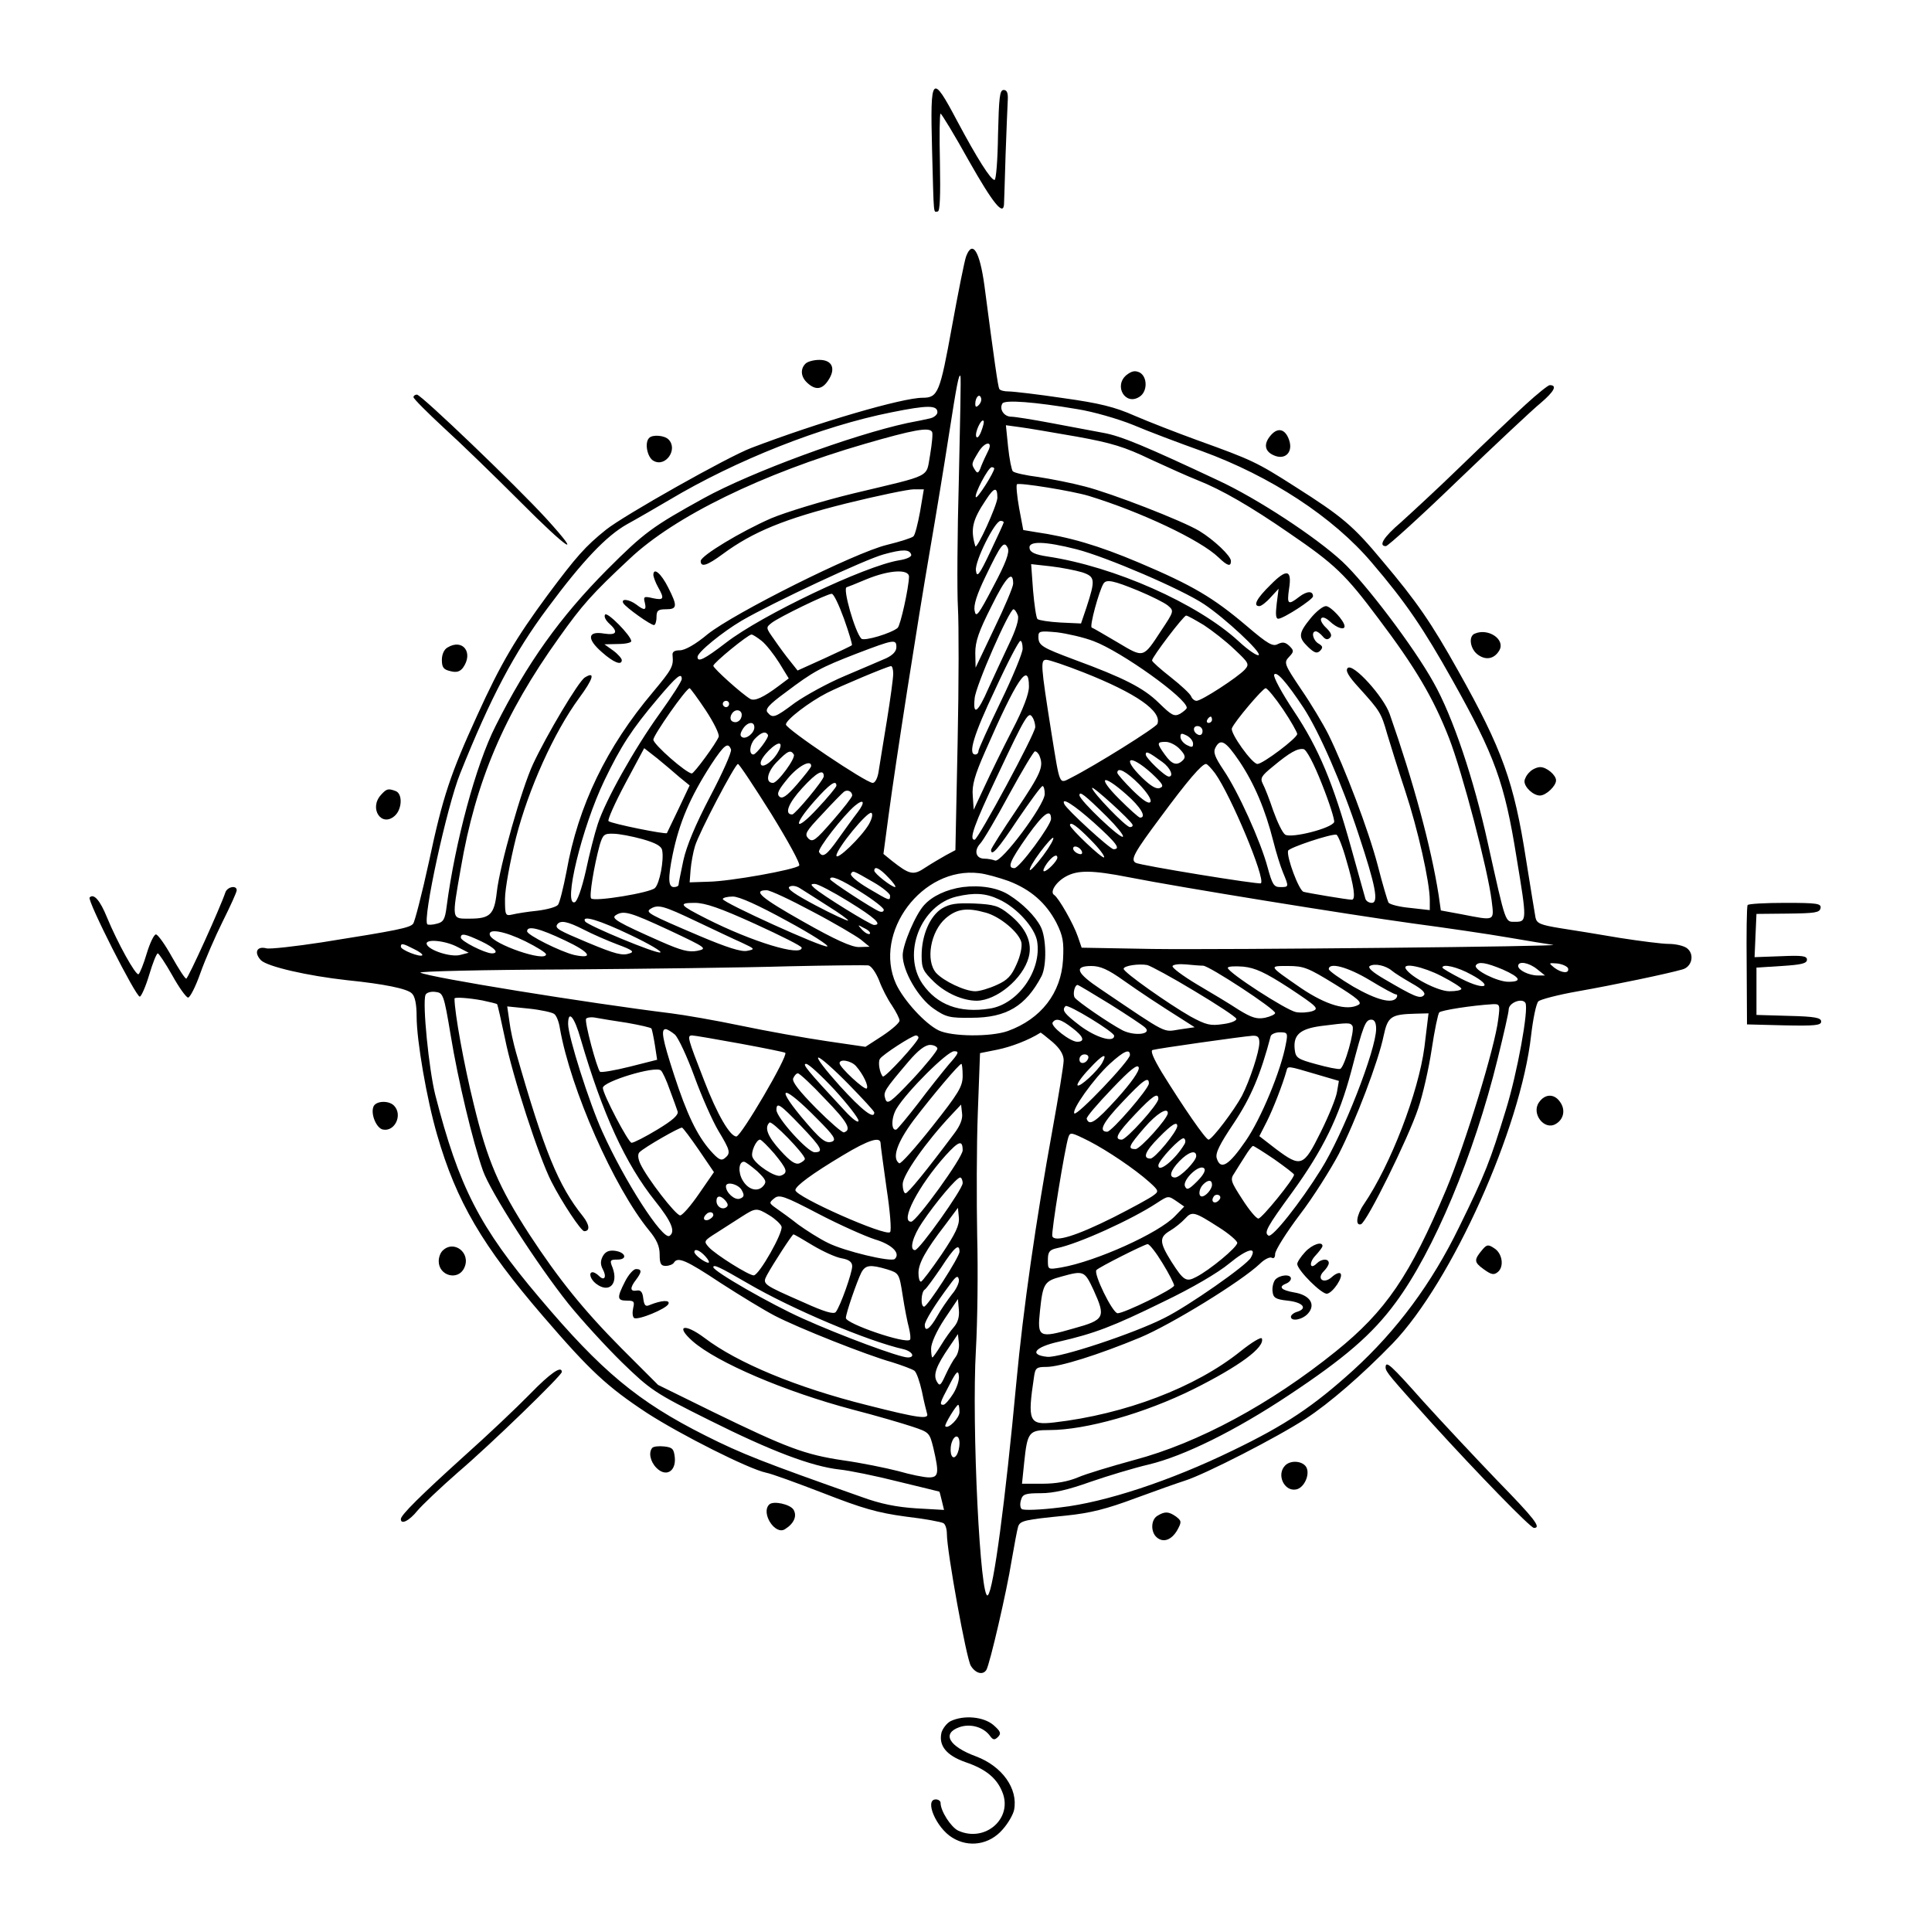
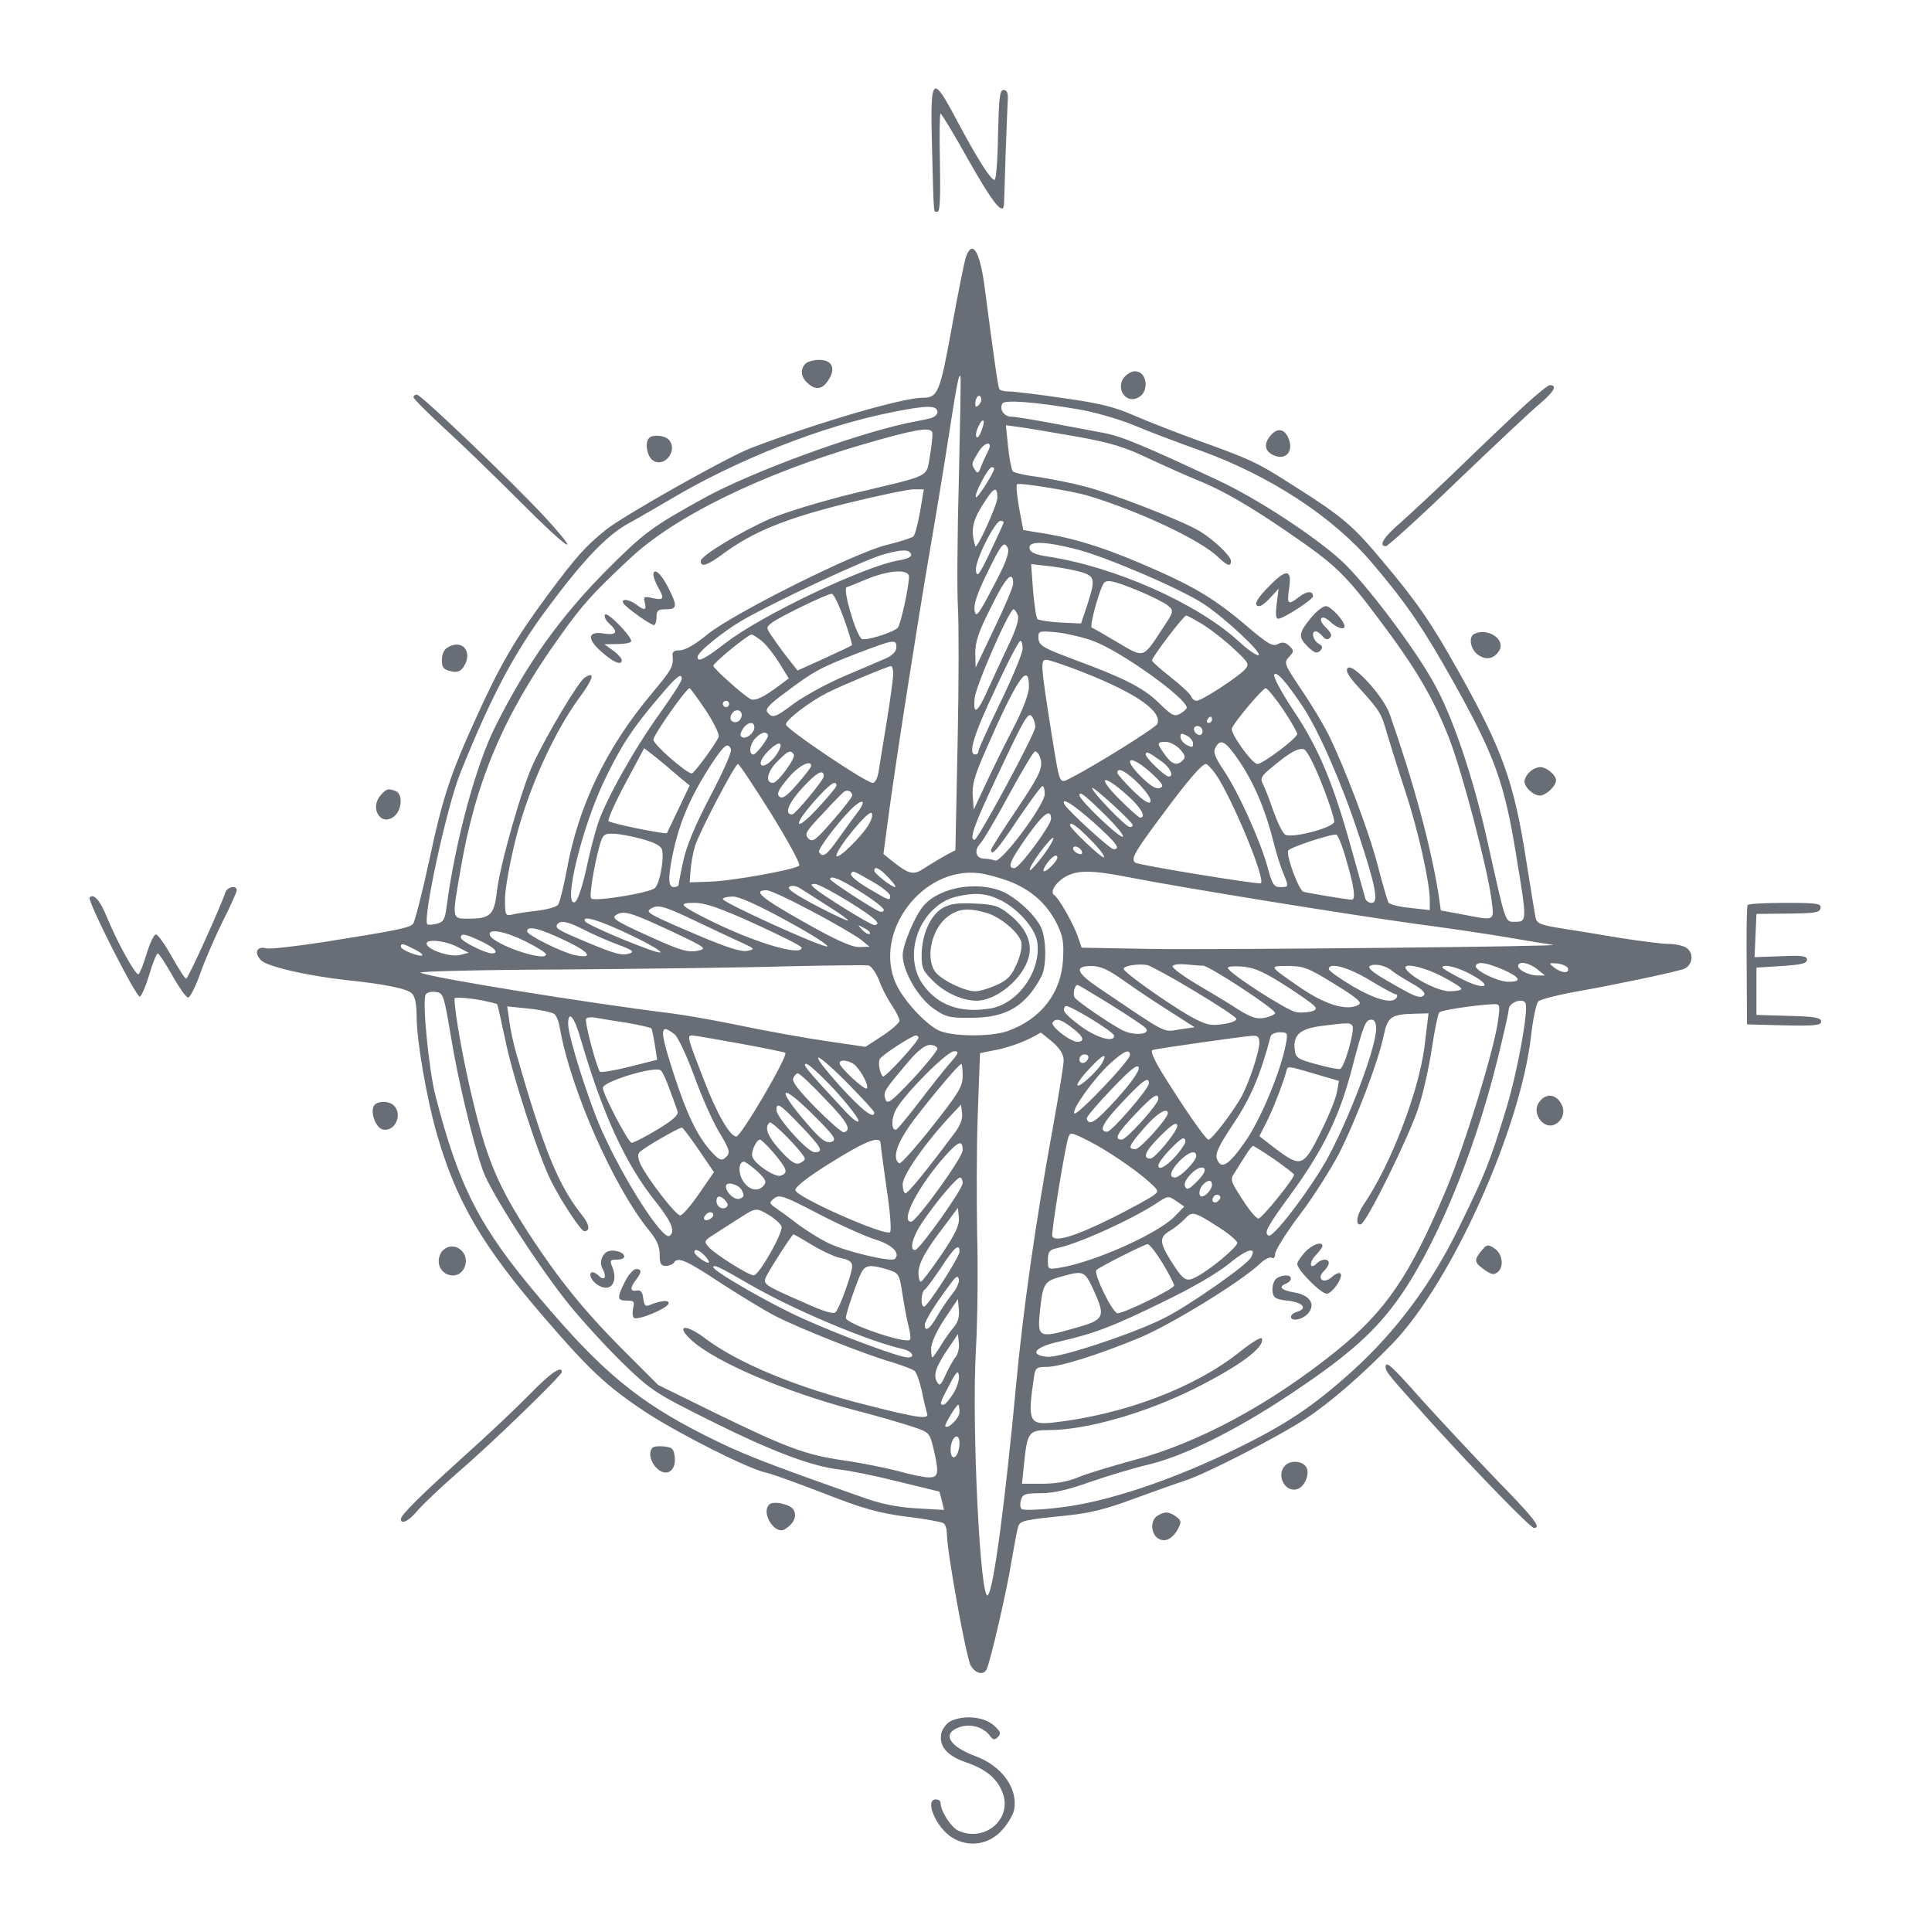
<svg xmlns="http://www.w3.org/2000/svg" version="1.0" width="605pt" height="612pt" viewBox="0 0 605 612" preserveAspectRatio="xMidYMid meet">
-   <g transform="translate(0,612) scale(0.1,-0.1)" fill="#000000" stroke="none">
+   <g transform="translate(0,612) scale(0.1,-0.1)" fill="#686D76" stroke="none">
    <path d="M2953 5648 c6 -223 4 -198 18 -198 7 0 9 50 7 155 -2 85 -1 155 2 155 3 0 44 -67 90 -150 76 -134 109 -175 111 -137 0 6 3 77 5 157 3 80 6 159 7 175 1 21 -3 30 -13 30 -13 0 -15 -24 -18 -142 -1 -79 -6 -143 -11 -143 -12 0 -55 68 -118 186 -81 153 -86 147 -80 -88z" />
    <path d="M3061 5308 c-5 -13 -25 -113 -45 -223 -38 -209 -44 -225 -93 -225 -64 0 -331 -78 -543 -159 -74 -28 -404 -214 -460 -259 -66 -53 -94 -85 -185 -207 -101 -137 -148 -216 -223 -381 -85 -186 -109 -257 -153 -464 -22 -101 -45 -190 -50 -196 -10 -13 -49 -21 -289 -59 -85 -13 -165 -22 -176 -19 -31 8 -40 -14 -17 -38 21 -20 146 -49 273 -63 118 -12 191 -27 205 -42 10 -9 15 -35 15 -73 0 -76 32 -262 65 -375 61 -211 143 -351 337 -576 148 -172 202 -222 328 -305 107 -69 321 -177 377 -189 17 -3 99 -33 182 -65 123 -48 171 -62 260 -74 60 -7 114 -17 120 -21 6 -3 11 -18 11 -34 0 -55 62 -397 76 -418 15 -24 38 -30 49 -13 11 18 65 251 80 346 9 52 18 100 21 109 7 18 20 21 151 34 78 8 129 21 220 55 65 24 136 49 158 56 63 20 292 137 382 196 75 49 178 138 276 239 187 195 405 680 438 975 6 52 16 101 23 108 6 6 63 21 126 32 113 20 281 55 330 69 31 8 40 49 14 68 -10 7 -35 13 -57 13 -21 0 -91 9 -155 19 -65 11 -150 25 -190 31 -61 10 -73 15 -77 33 -2 12 -16 95 -30 184 -38 245 -75 349 -215 598 -85 152 -131 219 -240 348 -93 112 -128 141 -276 235 -122 78 -137 85 -309 147 -66 24 -156 59 -200 78 -63 28 -112 40 -227 56 -80 12 -158 21 -172 21 -14 0 -27 3 -30 8 -4 7 -16 90 -47 327 -15 110 -38 146 -58 93z m-23 -703 c-5 -176 -6 -360 -3 -410 3 -49 3 -242 -1 -429 l-7 -339 -30 -16 c-16 -9 -45 -26 -65 -39 -38 -26 -50 -23 -106 21 l-27 22 16 120 c24 179 92 613 131 840 19 110 46 274 60 365 26 167 32 196 37 189 2 -2 -1 -148 -5 -324z m63 232 c-8 -8 -11 -7 -11 4 0 20 13 34 18 19 3 -7 -1 -17 -7 -23z m312 -13 c51 -8 130 -31 177 -50 47 -20 145 -57 218 -83 217 -79 416 -209 538 -353 108 -126 164 -209 256 -373 134 -239 165 -324 203 -562 33 -199 33 -203 -4 -203 -33 0 -29 -11 -87 249 -45 205 -111 401 -172 509 -62 112 -216 315 -289 383 -84 78 -270 200 -393 257 -230 108 -308 141 -365 151 -33 6 -107 20 -165 31 -58 11 -115 20 -126 20 -23 0 -39 24 -28 42 8 12 101 5 237 -18z m-443 -10 c0 -7 -10 -16 -22 -19 -13 -3 -45 -10 -73 -15 -175 -38 -494 -155 -645 -238 -163 -90 -189 -109 -306 -226 -149 -150 -253 -295 -354 -496 -62 -122 -128 -367 -155 -572 -5 -40 -10 -49 -31 -54 -14 -4 -27 -4 -30 -2 -16 16 62 374 104 478 97 242 171 382 277 524 112 151 186 228 251 265 33 18 93 53 134 77 211 126 483 234 705 278 114 23 145 23 145 0z m139 -60 c-6 -16 -13 -24 -16 -17 -5 13 16 58 23 50 3 -2 -1 -17 -7 -33z m302 -17 c111 -20 153 -33 234 -72 54 -25 121 -55 149 -66 76 -30 168 -83 291 -168 145 -99 178 -131 282 -270 117 -155 174 -251 224 -379 43 -111 123 -417 135 -515 8 -66 12 -64 -96 -43 l-65 12 -7 49 c-24 153 -80 359 -155 573 -19 55 -116 162 -133 146 -8 -8 1 -25 37 -64 65 -72 69 -78 88 -145 10 -33 35 -114 57 -180 40 -121 78 -289 78 -347 l0 -31 -62 7 c-34 3 -65 11 -69 17 -3 6 -19 59 -34 118 -29 111 -104 308 -156 414 -17 34 -56 99 -87 144 -53 79 -55 84 -38 102 16 17 16 20 1 35 -13 12 -21 13 -36 6 -16 -9 -31 -1 -99 57 -106 90 -172 129 -342 201 -128 54 -219 81 -330 97 l-36 6 -13 69 c-7 39 -10 73 -7 76 7 6 175 -21 228 -37 163 -50 353 -139 411 -195 28 -27 39 -30 39 -11 0 16 -54 67 -100 95 -55 33 -280 120 -363 141 -41 11 -108 24 -147 30 -40 5 -76 13 -81 18 -4 4 -11 39 -15 77 l-7 69 44 -6 c24 -3 105 -17 180 -30z m-458 15 c3 -4 0 -36 -6 -72 -14 -75 12 -62 -243 -123 -99 -24 -216 -60 -261 -79 -96 -42 -222 -118 -223 -135 0 -21 20 -15 70 22 96 71 198 112 390 160 101 25 198 45 215 45 l32 0 -12 -71 c-7 -38 -16 -74 -21 -78 -5 -5 -43 -17 -84 -27 -103 -25 -484 -216 -568 -283 -38 -32 -72 -51 -88 -51 -18 0 -25 -5 -23 -17 3 -34 -2 -43 -62 -115 -147 -174 -237 -360 -274 -568 -10 -52 -22 -100 -27 -106 -5 -7 -34 -15 -66 -19 -31 -3 -67 -9 -79 -12 -22 -5 -23 -2 -23 50 0 31 16 118 35 194 40 155 120 333 200 442 45 61 52 86 18 65 -20 -12 -121 -182 -164 -274 -36 -77 -106 -323 -115 -406 -8 -71 -21 -84 -86 -84 -58 0 -57 -6 -28 160 47 275 137 487 311 730 74 104 104 138 224 250 143 135 421 270 745 364 152 44 204 54 213 38z m177 -62 c-5 -10 -15 -31 -21 -46 -8 -23 -12 -25 -19 -14 -13 20 -13 20 10 58 21 35 48 36 30 2z m20 -54 c0 -12 -53 -96 -58 -91 -7 7 39 95 50 95 5 0 8 -2 8 -4z m10 -93 c-1 -24 -66 -167 -70 -153 -16 54 -9 83 34 147 26 40 36 42 36 6z m20 -78 c0 -2 -19 -44 -42 -92 -36 -76 -43 -84 -46 -60 -4 29 60 157 78 157 6 0 10 -2 10 -5z m-33 -203 c-47 -90 -55 -100 -59 -77 -4 18 7 52 34 108 50 104 59 116 71 91 6 -14 -6 -47 -46 -122z m264 118 c94 -24 334 -127 404 -174 66 -44 182 -152 173 -161 -4 -4 -33 15 -64 44 -131 120 -393 236 -604 268 -40 6 -56 13 -58 26 -5 24 47 23 149 -3z m-524 -17 c2 -6 -13 -14 -39 -18 -108 -18 -434 -173 -548 -261 -69 -53 -90 -63 -90 -45 0 15 79 79 140 115 98 57 393 195 450 210 61 17 82 16 87 -1z m542 -56 c41 -14 42 -23 13 -112 l-17 -50 -65 3 c-36 2 -68 7 -73 11 -4 4 -10 45 -14 91 l-6 83 63 -7 c34 -4 79 -13 99 -19z m-549 -14 c-1 -36 -27 -154 -36 -162 -20 -17 -106 -43 -115 -34 -20 20 -61 163 -46 163 1 0 29 11 62 25 73 30 135 33 135 8z m330 -22 c0 -10 -27 -74 -60 -142 l-59 -124 -1 47 c0 36 11 68 51 147 46 94 69 117 69 72z m396 -22 c41 -17 83 -38 94 -47 20 -17 20 -18 -20 -78 -59 -90 -55 -89 -139 -39 -41 24 -78 46 -82 47 -8 3 23 116 37 139 9 15 32 10 110 -22z m-932 -89 c16 -45 27 -82 25 -84 -2 -2 -42 -21 -88 -42 l-84 -38 -23 29 c-14 17 -36 47 -51 69 -27 38 -27 38 -8 53 23 18 175 92 190 92 6 1 23 -35 39 -79z m551 10 c4 -12 -7 -47 -29 -92 -19 -40 -48 -103 -65 -140 -33 -76 -49 -87 -43 -30 3 39 110 282 123 282 4 0 10 -9 14 -20z m589 -30 c26 -17 70 -51 97 -77 46 -43 48 -47 33 -64 -22 -24 -137 -99 -153 -99 -6 0 -14 6 -17 14 -3 8 -32 35 -65 61 -32 25 -59 49 -59 53 1 12 100 142 108 142 5 0 29 -14 56 -30z m-349 -51 c88 -33 295 -181 295 -211 0 -4 -10 -12 -21 -19 -19 -10 -27 -5 -68 35 -48 47 -111 79 -266 136 -104 39 -115 45 -115 73 0 18 4 19 59 14 32 -4 85 -16 116 -28z m-1052 1 c14 -11 39 -43 56 -70 l30 -49 -32 -24 c-48 -36 -76 -49 -90 -41 -27 16 -117 97 -117 105 0 9 110 99 121 99 4 0 18 -9 32 -20z m427 -20 c0 -13 -11 -25 -32 -35 -18 -8 -77 -33 -131 -56 -55 -23 -125 -62 -158 -85 -64 -48 -71 -50 -87 -31 -9 10 4 25 56 63 90 68 111 79 227 124 118 45 125 46 125 20z m400 -5 c0 -13 -31 -89 -70 -169 -38 -79 -70 -149 -70 -155 0 -6 -4 -11 -10 -11 -24 0 -5 63 63 206 39 85 75 154 80 154 4 0 7 -11 7 -25z m193 -75 c167 -66 249 -123 234 -163 -5 -12 -197 -132 -274 -171 -38 -19 -34 -29 -62 144 -34 215 -35 230 -16 230 9 0 62 -18 118 -40z m-603 -4 c0 -14 -9 -80 -20 -148 -11 -68 -23 -140 -26 -160 -3 -22 -11 -38 -19 -38 -21 0 -275 171 -275 185 0 15 75 72 130 100 41 21 191 84 203 85 4 0 7 -11 7 -24z m1300 -108 c49 -75 122 -241 175 -403 53 -160 64 -215 41 -215 -9 0 -18 6 -20 13 -2 6 -22 79 -45 161 -57 205 -102 314 -182 434 -38 57 -66 109 -62 115 7 12 38 -22 93 -105z m-1970 91 c0 -7 -31 -55 -69 -108 -82 -114 -172 -275 -197 -351 -10 -30 -27 -97 -38 -149 -13 -57 -27 -96 -35 -99 -38 -13 22 236 94 386 52 108 86 161 169 259 60 71 76 84 76 62z m1100 -24 c0 -23 -18 -71 -53 -138 -29 -56 -68 -136 -87 -177 l-35 -75 -3 44 c-3 33 6 65 39 140 101 231 139 288 139 206z m-1024 -75 c25 -38 44 -76 41 -84 -8 -21 -78 -116 -85 -116 -17 0 -122 92 -122 107 0 14 104 163 115 163 2 0 25 -31 51 -70z m1829 3 c25 -37 45 -73 45 -78 0 -13 -109 -95 -126 -95 -17 0 -87 98 -81 113 8 21 98 127 107 127 5 0 30 -30 55 -67z m-1755 17 c0 -5 -4 -10 -10 -10 -5 0 -10 5 -10 10 0 6 5 10 10 10 6 0 10 -4 10 -10z m40 -34 c0 -18 -16 -29 -30 -21 -13 8 -1 35 16 35 8 0 14 -6 14 -14z m930 -39 c0 -21 -181 -356 -192 -357 -19 -1 -2 47 73 205 89 189 98 203 110 183 5 -7 9 -21 9 -31z m560 23 c0 -5 -5 -10 -11 -10 -5 0 -7 5 -4 10 3 6 8 10 11 10 2 0 4 -4 4 -10z m-1450 -24 c0 -18 -26 -39 -39 -31 -7 4 -6 12 2 25 14 23 37 27 37 6z m1420 -12 c0 -9 -5 -14 -12 -12 -18 6 -21 28 -4 28 9 0 16 -7 16 -16z m-1377 -12 c5 -7 -37 -62 -46 -62 -15 0 -12 31 4 49 21 22 35 26 42 13z m1347 -28 c0 -12 -4 -12 -20 -4 -11 6 -20 17 -20 26 0 12 4 12 20 4 11 -6 20 -17 20 -26z m-1317 -30 c-20 -32 -53 -51 -53 -31 0 19 50 68 61 61 5 -3 1 -16 -8 -30z m1275 13 c17 -18 19 -26 10 -35 -19 -19 -35 -14 -57 17 -27 37 -26 41 2 41 13 0 33 -10 45 -23z m189 -39 c47 -70 82 -153 107 -252 9 -36 23 -81 31 -100 19 -46 19 -46 -9 -46 -20 0 -25 8 -40 63 -22 82 -93 239 -139 307 -28 42 -34 57 -26 72 16 30 32 21 76 -44z m-1611 38 c3 -8 -27 -75 -66 -149 -47 -90 -75 -157 -85 -203 -8 -38 -15 -72 -15 -76 0 -5 -7 -8 -15 -8 -18 0 -19 28 -4 102 21 102 55 182 122 286 42 64 54 72 63 48z m-163 -88 l32 -26 -35 -74 c-19 -40 -36 -75 -37 -77 -3 -5 -177 30 -185 38 -4 3 20 57 53 119 l60 112 41 -32 c22 -18 54 -45 71 -60z m2035 -21 c24 -60 41 -114 39 -121 -8 -20 -135 -52 -155 -40 -9 6 -25 40 -38 76 -12 36 -27 74 -33 85 -9 18 -5 25 32 55 54 45 78 58 97 55 9 -1 33 -46 58 -110z m-1673 93 c7 -11 -51 -90 -66 -90 -25 0 -19 34 12 66 35 36 44 40 54 24z m779 -6 c13 -33 4 -54 -74 -170 -44 -65 -80 -122 -80 -126 0 -23 22 2 85 97 39 57 73 104 78 105 4 0 7 -11 7 -25 0 -35 -137 -218 -157 -211 -8 3 -23 6 -34 6 -27 0 -34 25 -14 47 10 10 51 80 92 156 41 75 78 137 82 137 5 0 12 -7 15 -16z m389 -18 c25 -18 37 -46 20 -46 -13 1 -73 59 -73 70 0 12 9 8 53 -24z m-34 -36 c35 -33 40 -41 26 -46 -11 -5 -29 6 -56 32 -67 65 -41 78 30 14z m-1206 -127 c53 -86 94 -160 89 -165 -13 -13 -219 -50 -287 -51 l-60 -2 3 40 c2 22 8 56 14 75 13 43 127 260 136 260 4 0 51 -71 105 -157z m127 150 c-1 -5 -21 -30 -45 -58 -33 -38 -47 -47 -56 -38 -9 9 -2 22 27 57 33 40 75 62 74 39z m1280 -23 c50 -70 160 -333 145 -348 -4 -5 -385 57 -397 65 -17 10 -4 33 78 143 87 118 132 170 145 170 4 0 17 -14 29 -30z m-1240 -9 c0 -12 -91 -121 -100 -121 -26 0 -13 35 32 84 45 49 68 62 68 37z m999 -25 c26 -27 40 -49 36 -56 -5 -8 -23 4 -56 36 -27 27 -49 52 -49 56 0 20 29 4 69 -36z m-41 -32 c46 -40 66 -74 44 -74 -4 0 -34 27 -67 60 -70 70 -53 81 23 14z m-918 27 c0 -4 -27 -37 -60 -72 -72 -78 -81 -57 -9 24 47 53 69 69 69 48z m938 -123 c2 -5 -2 -8 -8 -8 -13 0 -119 110 -120 124 0 9 122 -102 128 -116z m-888 92 c0 -5 -28 -41 -62 -80 -55 -63 -63 -69 -77 -56 -13 14 -8 22 45 78 32 35 63 66 68 70 11 8 26 1 26 -12z m808 -68 c29 -29 52 -57 50 -62 -4 -12 -138 115 -138 131 0 14 16 2 88 -69z m-790 16 c-14 -18 -42 -57 -62 -85 -38 -54 -50 -61 -61 -42 -6 9 77 116 114 147 28 23 33 12 9 -20z m748 -34 c72 -65 86 -84 62 -84 -11 0 -149 126 -156 143 -11 24 30 -2 94 -59z m-713 -5 c-24 -41 -103 -117 -103 -99 1 22 99 142 111 135 5 -4 2 -18 -8 -36z m577 17 c0 -20 -100 -156 -116 -156 -24 0 -15 22 42 103 50 70 74 88 74 53z m125 -66 c27 -27 46 -52 43 -56 -6 -5 -108 92 -108 102 0 13 22 -2 65 -46z m-1420 2 c42 -12 61 -22 63 -36 6 -30 -8 -105 -23 -119 -15 -15 -191 -44 -202 -33 -7 6 9 103 27 169 10 33 14 37 43 36 18 0 59 -8 92 -17z m2231 -68 c24 -81 30 -124 17 -124 -14 0 -138 21 -153 25 -15 5 -54 110 -49 130 3 10 136 54 153 51 5 -1 20 -38 32 -82z m-961 16 c-21 -28 -40 -49 -42 -46 -3 3 11 28 32 56 21 28 40 49 42 46 3 -3 -11 -28 -32 -56z m123 12 c2 -7 -2 -10 -12 -6 -9 3 -16 11 -16 16 0 13 23 5 28 -10z m-78 -19 c0 -10 -32 -43 -42 -43 -5 0 -1 11 9 25 17 23 33 32 33 18z m-535 -63 c16 -16 25 -30 21 -30 -11 0 -66 43 -66 52 0 16 17 8 45 -22z m-47 -15 c28 -16 52 -36 52 -42 0 -18 -1 -17 -69 23 -34 20 -58 40 -55 46 7 11 4 12 72 -27z m428 4 c70 -27 118 -69 151 -132 21 -42 24 -61 21 -117 -6 -106 -70 -188 -175 -226 -54 -19 -177 -18 -219 2 -43 21 -110 94 -135 147 -74 163 83 373 263 351 21 -2 63 -14 94 -25z m381 12 c162 -32 695 -118 898 -146 105 -14 242 -34 305 -45 63 -11 126 -21 140 -23 47 -5 -1045 -16 -1269 -13 l-224 4 -12 35 c-14 41 -61 123 -75 132 -15 9 6 42 38 59 37 20 82 20 199 -3z m-849 -47 c40 -25 72 -50 72 -56 0 -6 -6 -8 -14 -5 -21 8 -156 96 -156 102 0 14 34 0 98 -41z m-105 -44 c37 -23 66 -44 64 -46 -2 -2 -48 19 -101 47 -68 36 -94 54 -85 60 8 5 22 3 34 -5 11 -7 51 -32 88 -56z m66 14 c83 -51 108 -74 80 -74 -11 0 -165 95 -189 117 -12 11 -12 13 2 13 9 0 57 -25 107 -56z m-116 -31 c69 -36 138 -77 154 -89 l28 -23 -34 -1 c-23 0 -75 23 -177 81 -133 75 -161 99 -115 99 11 0 75 -30 144 -67z m-80 -30 c78 -42 135 -79 128 -81 -14 -5 -331 139 -331 150 0 4 14 8 32 8 20 0 80 -27 171 -77z m-100 -10 c81 -37 147 -70 147 -75 0 -29 -156 18 -302 92 -85 43 -91 50 -37 50 33 0 80 -16 192 -67z m-188 9 c55 -26 120 -57 145 -68 43 -20 43 -21 17 -26 -18 -4 -65 11 -150 47 -162 69 -173 75 -156 86 24 15 41 10 144 -39z m-84 -29 c119 -56 121 -58 88 -65 -27 -5 -50 1 -114 29 -140 62 -160 74 -144 84 25 16 45 10 170 -48z m-123 -15 c59 -28 101 -53 94 -55 -13 -5 -229 85 -238 98 -13 22 46 4 144 -43z m-148 17 c27 -14 75 -35 107 -47 46 -17 54 -23 38 -28 -23 -8 -44 -3 -135 35 -88 37 -102 44 -95 56 10 15 32 11 85 -16z m906 -13 c-4 -3 -14 2 -24 12 -16 18 -16 18 6 6 13 -6 21 -14 18 -18z m-966 -21 c79 -37 94 -60 29 -46 -42 10 -149 63 -149 75 0 19 38 10 120 -29z m-125 -3 c36 -18 65 -36 65 -41 0 -26 -169 32 -178 61 -7 22 46 13 113 -20z m-140 0 c44 -21 58 -38 33 -38 -23 1 -98 39 -98 50 0 15 14 12 65 -12z m-75 -18 l35 -18 -27 -7 c-30 -8 -100 15 -106 34 -6 18 59 12 98 -9z m-139 -6 c17 -8 29 -17 27 -20 -7 -7 -68 17 -68 27 0 12 6 11 41 -7z m1474 -99 c9 -25 27 -60 41 -80 13 -20 24 -41 24 -48 0 -7 -24 -28 -54 -48 l-54 -35 -123 18 c-68 10 -191 32 -272 49 -81 17 -180 34 -220 39 -267 33 -768 114 -795 129 -7 4 198 9 455 10 257 2 576 6 708 10 132 3 247 4 256 3 10 -2 24 -23 34 -47z m999 -34 c72 -43 131 -82 133 -88 2 -6 -17 -14 -42 -17 -40 -6 -53 -3 -103 24 -70 40 -212 140 -212 151 0 10 48 17 75 12 11 -3 78 -39 149 -82z m28 80 c20 -1 228 -137 228 -150 0 -4 -14 -11 -32 -15 -26 -5 -42 0 -83 25 -27 18 -87 54 -133 81 -45 27 -80 53 -77 58 3 5 22 7 43 5 20 -2 44 -4 54 -4z m598 -16 c8 -7 37 -25 63 -40 34 -19 45 -31 38 -38 -12 -12 -30 -4 -124 51 -38 22 -55 37 -47 42 15 9 50 2 70 -15z m351 4 c56 -25 63 -39 18 -39 -35 0 -111 38 -103 52 8 13 32 9 85 -13z m109 1 l25 -20 -23 0 c-28 0 -62 17 -62 30 0 17 34 11 60 -10z m98 3 c5 -18 -20 -16 -44 2 -18 15 -18 15 10 13 16 -2 31 -9 34 -15z m-1408 -39 c57 -40 102 -70 200 -132 l25 -16 -48 -7 c-53 -8 -33 -19 -249 127 -78 52 -87 74 -30 74 28 0 53 -11 102 -46z m525 -24 c89 -59 95 -65 73 -73 -12 -4 -36 -6 -52 -3 -31 6 -215 125 -216 140 0 5 22 6 49 4 38 -4 69 -18 146 -68z m143 13 c73 -45 89 -59 76 -66 -36 -20 -102 -1 -182 53 -104 72 -103 70 -41 70 50 0 64 -6 147 -57z m112 12 c41 -25 78 -45 83 -45 4 0 5 -4 2 -10 -13 -21 -63 -8 -138 35 -42 25 -77 50 -77 55 0 23 60 7 130 -35z m227 13 c35 -18 63 -36 63 -40 0 -5 -17 -8 -38 -8 -36 0 -121 44 -138 71 -12 21 55 7 113 -23z m94 5 c73 -39 45 -52 -30 -14 -33 17 -61 33 -61 36 0 13 48 2 91 -22z m-1144 -94 c54 -34 104 -67 111 -74 23 -21 -32 -28 -71 -9 -44 23 -144 92 -152 104 -7 11 0 40 9 40 3 0 49 -28 103 -61z m-2089 -99 c23 -141 70 -337 102 -428 24 -68 172 -298 271 -422 42 -52 119 -136 170 -186 90 -87 102 -96 277 -183 196 -98 323 -146 412 -156 30 -3 114 -20 185 -38 72 -17 130 -32 131 -32 1 0 4 -13 8 -29 l7 -29 -88 5 c-62 4 -113 14 -173 36 -312 110 -381 137 -496 195 -213 107 -329 204 -524 435 -191 225 -256 352 -331 644 -20 80 -41 289 -31 316 2 7 16 12 31 10 25 -3 27 -6 49 -138z m100 111 c23 -5 45 -10 47 -12 2 -3 13 -52 25 -109 23 -116 107 -375 147 -453 33 -65 94 -157 104 -157 19 0 17 20 -4 47 -78 97 -123 207 -212 519 -8 28 -18 72 -21 98 l-7 48 69 -7 c38 -4 74 -12 80 -17 7 -5 15 -25 18 -46 34 -193 171 -503 282 -639 25 -30 34 -51 34 -77 0 -29 4 -36 19 -36 11 0 23 5 26 10 12 20 38 9 148 -64 62 -40 139 -87 172 -104 75 -39 292 -125 371 -147 32 -10 64 -22 71 -27 7 -5 17 -35 24 -66 6 -31 14 -62 16 -69 8 -20 -25 -16 -190 26 -224 56 -411 134 -515 213 -64 48 -94 39 -37 -11 77 -67 291 -159 506 -216 74 -19 159 -44 189 -54 54 -18 55 -19 67 -67 19 -81 17 -94 -14 -94 -15 0 -59 9 -97 20 -39 10 -117 26 -174 34 -122 18 -180 40 -412 153 l-175 86 -116 116 c-120 121 -199 219 -292 361 -97 150 -133 234 -176 412 -31 125 -61 291 -61 335 0 5 45 2 88 -6z m3305 -8 c11 -20 -26 -223 -62 -339 -50 -163 -65 -202 -148 -371 -87 -179 -198 -328 -335 -453 -127 -115 -215 -174 -383 -255 -197 -96 -404 -164 -545 -180 -63 -8 -119 -10 -123 -5 -5 4 -6 17 -2 29 5 18 14 21 63 21 40 0 87 11 157 36 55 19 138 44 185 55 112 27 274 107 444 220 175 116 264 192 338 293 120 162 248 466 323 772 19 77 35 147 35 156 0 22 43 38 53 21z m-1303 -104 c0 -23 -57 -6 -107 31 -51 39 -60 50 -47 63 8 7 154 -82 154 -94z m1217 53 c-10 -87 -104 -394 -165 -540 -115 -273 -191 -385 -350 -513 -206 -166 -435 -290 -639 -344 -73 -20 -153 -44 -178 -55 -31 -13 -69 -20 -112 -20 l-65 0 7 68 c10 96 15 102 80 102 115 0 302 53 457 130 144 72 226 132 216 160 -2 6 -32 -12 -67 -40 -143 -115 -366 -200 -592 -226 -79 -9 -84 4 -63 144 4 29 8 32 39 32 43 0 164 38 297 93 98 41 320 177 380 234 14 14 31 22 37 19 7 -4 11 1 11 12 0 11 35 67 78 124 43 56 98 144 124 193 53 104 126 295 142 375 13 60 23 67 102 69 l40 1 -13 -107 c-19 -144 -107 -373 -192 -498 -23 -33 -28 -69 -9 -63 19 7 150 273 181 366 15 44 34 128 43 188 9 60 20 113 24 117 7 7 103 22 169 26 23 1 24 -1 18 -47z m-2907 -64 c69 -236 141 -394 236 -513 52 -65 65 -97 45 -110 -22 -13 -142 173 -213 331 -41 90 -108 301 -108 340 0 47 20 23 40 -48z m147 52 c40 -7 75 -15 77 -18 2 -4 7 -28 11 -53 l7 -46 -87 -22 c-48 -12 -90 -19 -94 -16 -10 11 -50 159 -44 168 3 4 17 6 31 3 15 -3 60 -10 99 -16z m1410 -16 c36 -27 42 -44 16 -44 -22 0 -85 49 -78 61 10 15 26 11 62 -17z m963 -3 c0 -66 -105 -335 -175 -446 -64 -103 -154 -217 -166 -209 -15 9 -6 26 75 137 98 135 149 240 187 383 39 149 45 164 64 164 10 0 15 -10 15 -29z m-75 9 c8 -13 -25 -131 -39 -136 -6 -2 -40 5 -76 15 -59 16 -65 20 -68 47 -5 46 17 65 84 74 87 11 92 11 99 0z m-2147 -27 c11 -10 39 -70 62 -133 23 -63 57 -140 76 -172 38 -63 40 -71 20 -87 -11 -9 -20 -4 -45 24 -43 49 -75 116 -116 242 -36 111 -42 143 -26 143 5 0 18 -8 29 -17z m1197 -24 c24 -21 35 -40 35 -58 0 -15 -16 -112 -35 -217 -53 -291 -93 -568 -115 -804 -35 -376 -72 -655 -90 -673 -24 -26 -52 537 -38 778 5 88 7 250 4 360 -2 110 -2 285 2 390 l7 189 55 11 c44 9 99 30 137 54 1 0 18 -13 38 -30z m739 -6 c-15 -83 -79 -238 -128 -308 -53 -77 -79 -93 -91 -54 -5 16 9 44 54 111 54 81 85 154 117 276 2 6 15 12 29 12 24 0 26 -2 19 -37z m-1728 1 c76 -14 140 -27 142 -29 10 -9 -140 -265 -155 -265 -20 0 -61 70 -102 177 -53 136 -55 143 -38 143 7 0 76 -12 153 -26z m564 19 c0 -12 -107 -129 -113 -123 -10 11 -16 46 -9 56 8 13 102 74 114 74 4 0 8 -3 8 -7z m1080 -16 c0 -28 -30 -119 -55 -168 -24 -45 -95 -139 -106 -139 -9 0 -80 103 -148 213 -27 45 -37 69 -29 71 17 5 286 43 316 45 17 1 22 -4 22 -22z m-1020 -19 c-1 -7 -36 -51 -79 -97 -70 -74 -80 -81 -86 -62 -7 22 -4 27 74 119 30 35 52 52 68 52 12 0 23 -6 23 -12z m36 -50 c-20 -24 -64 -79 -97 -123 -34 -44 -65 -81 -69 -83 -17 -6 -17 38 1 67 32 53 160 181 182 181 17 0 15 -6 -17 -42z m574 30 c0 -18 -168 -194 -176 -185 -10 10 60 109 112 157 45 41 64 49 64 28z m-132 -10 c-6 -18 -28 -21 -28 -4 0 9 7 16 16 16 9 0 14 -5 12 -12z m44 -15 c-15 -26 -71 -78 -78 -71 -3 4 13 27 37 52 42 46 60 54 41 19z m-804 -67 c45 -46 82 -86 82 -90 0 -23 -38 6 -109 84 -45 50 -76 90 -68 90 7 0 50 -38 95 -84z m24 57 c23 -26 41 -64 34 -71 -7 -6 -86 67 -86 80 0 15 37 8 52 -9z m-68 -75 c42 -46 76 -90 76 -98 0 -9 -18 4 -43 31 -122 131 -136 149 -123 149 8 0 48 -37 90 -82z m406 44 c0 -34 -13 -55 -96 -160 -53 -67 -100 -120 -105 -117 -24 16 -7 66 46 137 61 80 144 178 151 178 2 0 4 -17 4 -38z m489 -72 c-68 -75 -88 -88 -96 -64 -2 5 34 47 79 94 61 64 83 81 86 68 2 -11 -24 -48 -69 -98z m-1417 28 c11 -29 22 -60 25 -69 3 -11 -16 -28 -64 -57 -38 -23 -75 -42 -82 -42 -10 0 -91 154 -91 174 0 20 167 71 184 55 5 -4 18 -32 28 -61z m2045 50 l75 -22 -6 -35 c-3 -19 -26 -76 -52 -128 -54 -109 -62 -112 -141 -53 l-53 41 24 47 c20 40 50 117 62 160 4 16 3 16 91 -10z m-1553 -79 c72 -74 85 -98 60 -106 -5 -2 -45 33 -88 76 -54 55 -77 84 -73 95 4 9 10 16 15 16 5 0 44 -36 86 -81z m1026 49 c0 -17 -118 -153 -132 -153 -29 0 -14 29 48 94 66 70 84 83 84 59z m-1051 -112 c53 -53 61 -66 48 -72 -21 -8 -37 5 -99 79 -86 104 -53 99 51 -7z m1081 63 c0 -17 -101 -129 -116 -129 -26 0 -14 21 43 81 55 58 73 70 73 48z m-1133 -85 c67 -70 74 -84 44 -84 -22 0 -121 110 -121 134 0 26 11 19 77 -50z m486 -25 c-86 -115 -146 -189 -154 -189 -5 0 -9 13 -9 29 0 29 74 134 154 219 l31 33 3 -27 c3 -18 -6 -40 -25 -65z m677 65 c0 -17 -87 -113 -102 -114 -27 0 -22 10 28 68 39 45 74 66 74 46z m-1150 -145 c0 -4 -8 -10 -17 -14 -13 -5 -29 6 -60 40 -41 45 -52 73 -35 89 7 8 112 -100 112 -115z m1180 104 c-1 -18 -71 -103 -85 -103 -26 0 -17 23 27 67 40 41 58 52 58 36z m-1515 -77 l47 -69 -47 -68 c-26 -38 -53 -69 -60 -69 -14 0 -105 118 -126 163 -8 17 -9 31 -3 37 16 16 128 80 135 78 4 -2 28 -34 54 -72z m1236 29 c58 -30 144 -88 190 -129 31 -28 31 -30 13 -43 -10 -8 -67 -39 -126 -69 -118 -59 -186 -80 -194 -60 -4 11 40 281 51 314 6 16 8 16 66 -13z m302 -9 c-29 -49 -83 -93 -83 -68 0 16 72 92 81 86 5 -3 6 -11 2 -18z m-1300 -30 c41 -50 45 -61 21 -70 -17 -7 -81 35 -90 59 -6 15 12 55 24 55 4 0 24 -20 45 -44z m337 32 c0 -7 9 -71 19 -143 11 -71 16 -134 11 -138 -13 -15 -300 112 -300 133 0 13 53 52 150 110 83 50 120 61 120 38z m260 -22 c0 -23 -146 -225 -163 -226 -37 -1 23 114 109 210 42 46 54 50 54 16z m987 -28 c34 -24 63 -46 63 -49 0 -13 -102 -139 -113 -139 -7 0 -30 28 -51 61 -37 57 -39 63 -25 83 8 13 23 37 34 54 11 18 22 32 25 32 3 0 33 -19 67 -42z m-247 10 c0 -16 -51 -68 -67 -68 -21 0 -15 22 14 52 28 29 53 37 53 16z m-1391 -48 c27 -26 31 -33 20 -46 -17 -21 -48 -14 -66 17 -15 25 -13 59 4 59 5 0 23 -14 42 -30z m1394 -32 c-27 -27 -33 -29 -39 -15 -7 20 46 71 61 56 6 -6 -2 -21 -22 -41z m-743 -6 c0 -19 -137 -212 -151 -212 -19 0 -7 44 23 88 43 64 109 142 120 142 4 0 8 -8 8 -18z m790 -5 c0 -14 -20 -37 -32 -37 -12 0 -10 24 4 38 16 16 28 15 28 -1z m-1490 -17 c9 -16 8 -22 -6 -27 -16 -6 -44 19 -44 39 0 17 40 7 50 -12z m422 -156 c54 -16 82 -44 63 -62 -11 -11 -161 25 -212 51 -27 13 -69 40 -94 58 -24 19 -56 42 -69 51 -24 17 -24 18 -7 32 16 13 31 8 140 -49 67 -35 148 -71 179 -81z m1089 123 c-13 -13 -26 -3 -16 12 3 6 11 8 17 5 6 -4 6 -10 -1 -17z m-1562 -1 c8 -10 9 -16 1 -21 -13 -8 -30 3 -30 21 0 18 14 18 29 0z m1430 -2 l23 -16 -29 -30 c-51 -54 -251 -144 -361 -163 -42 -7 -42 -7 -42 24 0 25 5 32 28 37 69 14 238 91 317 143 37 24 36 24 64 5z m-1291 -44 c18 -11 35 -27 38 -35 7 -17 -71 -155 -88 -155 -16 0 -121 66 -142 89 -17 19 -17 20 26 47 23 15 59 38 78 50 44 28 47 29 88 4z m545 -124 c-32 -47 -61 -85 -65 -86 -5 0 -8 12 -8 28 0 30 23 72 84 151 l41 55 3 -31 c2 -24 -10 -50 -55 -117z m-723 125 c0 -5 -7 -11 -15 -15 -15 -5 -20 5 -8 17 9 10 23 9 23 -2z m1602 -39 c32 -20 58 -43 58 -49 0 -14 -87 -86 -130 -108 -32 -17 -40 -12 -79 49 -38 61 -39 77 -3 98 15 9 36 26 47 38 22 24 29 22 107 -28z m-1287 -57 c32 -19 73 -38 92 -41 23 -4 33 -12 33 -25 0 -21 -38 -128 -52 -145 -6 -8 -35 0 -101 30 -132 58 -132 58 -117 87 19 35 80 129 84 129 2 0 30 -16 61 -35z m1108 -56 c21 -34 37 -66 37 -71 0 -11 -158 -88 -179 -88 -16 0 -78 127 -67 137 8 9 151 81 162 82 6 0 27 -27 47 -60z m-643 36 c0 -17 -101 -173 -112 -174 -12 -1 -10 47 2 54 5 3 28 35 52 70 42 65 58 78 58 50z m923 -19 c-13 -24 -199 -154 -274 -191 -96 -49 -332 -127 -371 -123 -59 6 -40 31 37 48 113 26 171 48 330 126 90 43 174 92 210 122 56 46 89 55 68 18z m-1728 4 c10 -11 14 -20 9 -20 -12 1 -44 25 -44 34 0 12 17 6 35 -14z m132 -84 c140 -82 381 -184 496 -210 28 -7 38 -26 13 -26 -26 0 -212 69 -332 123 -101 45 -284 150 -284 163 0 10 21 0 107 -50z m444 43 c37 -12 38 -12 49 -83 6 -39 15 -85 20 -103 4 -17 6 -34 3 -37 -14 -14 -203 51 -203 69 0 15 35 116 49 144 13 24 28 26 82 10z m654 -66 c39 -86 35 -94 -63 -121 -111 -32 -116 -29 -107 56 9 86 14 94 67 108 72 20 74 19 103 -43z m-449 -13 c-13 -17 -35 -48 -47 -70 -23 -40 -39 -51 -39 -27 0 12 31 63 79 127 20 28 26 31 29 17 2 -9 -8 -31 -22 -47z m6 -104 c-10 -11 -29 -38 -41 -58 -13 -21 -25 -38 -27 -38 -2 0 -4 13 -4 28 0 17 17 55 42 93 l43 64 3 -34 c2 -22 -3 -40 -16 -55z m6 -94 c-8 -10 -22 -35 -32 -57 -16 -35 -19 -37 -28 -21 -12 21 -2 49 40 110 l27 40 3 -28 c2 -15 -3 -35 -10 -44z m-8 -117 c-12 -19 -26 -35 -31 -35 -13 0 -12 5 19 63 22 43 28 48 30 29 2 -12 -6 -38 -18 -57z m20 -58 c0 -19 -36 -55 -45 -45 -4 4 35 68 41 68 2 0 4 -10 4 -23z m0 -99 c0 -13 -4 -29 -9 -37 -13 -20 -24 4 -17 35 8 30 26 32 26 2z" />
    <path d="M4025 4267 c-44 -43 -56 -67 -35 -67 6 0 22 12 36 28 l25 27 -6 -47 c-4 -34 -3 -48 5 -48 16 0 110 61 110 71 0 18 -19 17 -43 -1 -36 -28 -40 -25 -33 24 10 62 -7 66 -59 13z" />
    <path d="M4152 4161 c-39 -48 -39 -60 -7 -91 20 -19 28 -21 38 -11 9 10 8 14 -5 22 -18 10 -25 39 -9 39 5 0 14 -7 21 -15 9 -11 16 -13 24 -5 7 7 3 16 -12 31 -12 11 -20 25 -16 30 4 6 15 2 28 -10 21 -20 46 -28 46 -15 0 17 -44 64 -59 64 -10 0 -32 -18 -49 -39z" />
    <path d="M2070 4298 c1 -7 7 -24 15 -38 21 -37 18 -42 -16 -35 -29 7 -31 5 -26 -14 6 -25 -1 -26 -27 -6 -23 17 -50 20 -41 4 9 -14 86 -69 97 -69 4 0 8 11 8 25 0 21 5 25 30 25 36 0 37 10 7 69 -22 44 -47 66 -47 39z" />
    <path d="M1917 4173 c-4 -6 2 -18 13 -28 30 -27 24 -38 -16 -32 -52 9 -56 -16 -8 -58 38 -34 64 -44 64 -26 0 5 -12 19 -27 30 l-28 20 43 1 c23 0 42 4 42 9 0 17 -77 95 -83 84z" />
    <path d="M3050 3310 c-50 -7 -96 -28 -122 -57 -27 -29 -68 -125 -68 -159 0 -50 49 -135 98 -169 39 -27 51 -30 120 -29 111 0 172 37 222 132 17 34 15 123 -3 157 -17 33 -57 73 -100 100 -36 23 -90 32 -147 25z m115 -39 c57 -26 114 -90 121 -133 15 -92 -61 -200 -151 -213 -95 -15 -166 12 -212 78 -66 96 -6 250 108 277 56 13 92 11 134 -9z" />
    <path d="M2984 3242 c-38 -24 -64 -85 -64 -149 0 -41 5 -50 40 -84 38 -36 91 -59 135 -59 63 1 146 70 164 137 13 47 -8 94 -62 137 -33 27 -48 31 -110 34 -58 2 -78 -1 -103 -16z m139 -13 c45 -12 105 -62 113 -94 3 -13 -3 -43 -15 -69 -16 -37 -29 -51 -63 -66 -24 -11 -54 -20 -68 -20 -33 0 -100 32 -124 58 -34 39 -18 131 30 173 35 30 67 35 127 18z" />
    <path d="M1910 2141 c-8 -15 -8 -27 0 -42 13 -24 5 -38 -12 -21 -7 7 -16 12 -20 12 -14 0 -8 -22 10 -36 41 -32 72 -2 53 50 -10 24 -8 26 15 26 34 0 26 24 -9 28 -18 2 -29 -3 -37 -17z" />
    <path d="M1980 2060 c-26 -51 -25 -60 6 -60 23 0 25 -3 20 -24 -3 -14 -2 -27 3 -31 13 -8 104 30 109 45 5 13 -23 11 -60 -4 -13 -6 -17 -1 -20 21 -2 20 -8 27 -20 25 -22 -4 -23 8 -3 34 19 25 19 34 0 34 -8 0 -24 -18 -35 -40z" />
    <path d="M4135 2154 c-14 -15 -25 -32 -25 -38 1 -20 79 -98 95 -94 19 4 52 54 42 64 -4 4 -16 -1 -27 -11 -26 -24 -50 -6 -26 18 9 9 16 20 16 26 0 15 -23 14 -38 -1 -22 -22 -26 2 -4 25 12 13 22 26 22 30 0 16 -33 5 -55 -19z" />
    <path d="M4040 2066 c-6 -8 -10 -25 -8 -38 2 -19 10 -24 47 -28 48 -5 65 -24 32 -35 -12 -3 -21 -11 -21 -16 0 -16 36 -10 54 10 26 29 6 59 -44 67 -41 7 -51 18 -25 28 8 3 15 10 15 16 0 15 -36 12 -50 -4z" />
    <path d="M2552 4968 c-17 -17 -15 -42 6 -61 26 -24 47 -21 66 8 25 37 13 65 -28 65 -17 0 -37 -5 -44 -12z" />
    <path d="M3569 4932 c-41 -34 -4 -98 41 -69 26 16 26 63 1 77 -15 7 -25 5 -42 -8z" />
    <path d="M4833 4838 c-37 -34 -129 -121 -203 -193 -74 -72 -161 -152 -192 -180 -54 -46 -72 -75 -47 -75 6 0 109 93 228 208 119 114 237 225 263 246 42 36 53 56 28 56 -5 0 -40 -28 -77 -62z" />
    <path d="M1310 4862 c0 -5 44 -49 97 -98 54 -49 162 -154 241 -233 150 -151 204 -187 83 -54 -96 105 -397 393 -410 393 -6 0 -11 -4 -11 -8z" />
    <path d="M4027 4742 c-24 -27 -21 -51 8 -64 37 -17 63 10 49 49 -12 34 -35 40 -57 15z" />
    <path d="M2057 4733 c-16 -15 -6 -63 14 -73 38 -21 78 37 47 68 -13 13 -50 16 -61 5z" />
    <path d="M4673 4113 c-22 -8 -15 -51 11 -68 26 -18 52 -11 67 16 18 34 -36 70 -78 52z" />
    <path d="M1418 4069 c-11 -6 -18 -22 -18 -39 0 -24 5 -31 27 -36 19 -5 30 -2 40 11 34 48 -1 93 -49 64z" />
    <path d="M4846 3674 c-9 -8 -16 -22 -16 -29 0 -19 28 -45 49 -45 19 0 51 30 51 48 0 17 -30 42 -50 42 -10 0 -26 -7 -34 -16z" />
    <path d="M1207 3602 c-39 -43 2 -104 44 -66 23 21 25 69 3 78 -24 9 -29 8 -47 -12z" />
    <path d="M714 3293 c-16 -48 -118 -273 -124 -273 -4 0 -24 31 -46 70 -21 38 -44 70 -50 70 -6 0 -19 -27 -29 -60 -10 -34 -22 -63 -26 -66 -9 -5 -67 100 -100 180 -22 54 -42 77 -55 63 -9 -8 148 -318 159 -314 5 1 19 33 30 70 11 37 23 67 27 67 3 0 24 -31 46 -70 21 -38 44 -70 50 -70 6 0 24 35 39 78 15 42 47 116 71 164 24 48 44 92 44 98 0 17 -30 11 -36 -7z" />
    <path d="M5537 3253 c-3 -5 -4 -91 -3 -193 l1 -185 118 -3 c98 -2 117 0 117 12 0 12 -19 16 -102 18 l-103 3 0 75 0 75 80 5 c62 4 80 8 80 20 0 12 -15 14 -83 11 l-83 -3 3 69 3 68 100 1 c85 1 100 3 103 17 3 15 -10 17 -112 17 -63 0 -117 -3 -119 -7z" />
    <path d="M4876 2628 c-25 -35 16 -89 52 -69 26 14 33 45 15 70 -18 27 -48 27 -67 -1z" />
    <path d="M1183 2614 c-9 -24 10 -68 30 -72 38 -8 64 47 35 76 -17 17 -58 15 -65 -4z" />
    <path d="M4698 2163 c-29 -34 -28 -41 2 -63 25 -18 33 -20 46 -9 20 17 14 59 -12 75 -18 12 -23 12 -36 -3z" />
    <path d="M1402 2158 c-7 -7 -12 -21 -12 -33 0 -47 62 -63 81 -21 22 47 -33 90 -69 54z" />
    <path d="M4390 1788 c1 -14 11 -26 149 -179 141 -155 310 -329 321 -329 25 0 1 30 -119 153 -70 73 -174 184 -231 247 -104 117 -120 132 -120 108z" />
    <path d="M1679 1704 c-41 -42 -135 -131 -209 -197 -136 -123 -200 -186 -200 -199 0 -19 27 -5 52 26 16 19 74 74 130 123 101 86 328 306 328 317 0 22 -38 -5 -101 -70z" />
    <path d="M2067 1534 c-13 -14 -7 -44 13 -64 30 -30 62 -11 58 33 -3 27 -7 32 -33 35 -17 2 -34 0 -38 -4z" />
    <path d="M4072 1478 c-29 -29 -3 -84 35 -76 25 5 44 47 32 70 -11 20 -49 24 -67 6z" />
    <path d="M2437 1354 c-27 -27 19 -98 50 -78 29 18 39 42 27 62 -11 17 -64 29 -77 16z" />
    <path d="M3668 1319 c-22 -12 -23 -52 -3 -69 21 -18 47 -8 65 23 14 26 14 29 -4 43 -23 16 -35 17 -58 3z" />
    <path d="M3012 668 c-12 -6 -25 -23 -29 -36 -10 -42 16 -73 76 -94 62 -21 98 -49 116 -93 36 -84 -53 -163 -139 -124 -23 11 -56 62 -56 88 0 6 -7 11 -15 11 -37 0 1 -90 52 -121 53 -33 118 -22 159 25 18 20 34 48 37 63 13 67 -38 138 -120 169 -87 32 -110 73 -53 93 35 12 76 0 96 -27 10 -14 15 -15 26 -4 11 11 8 18 -15 38 -31 26 -93 32 -135 12z" />
  </g>
</svg>
